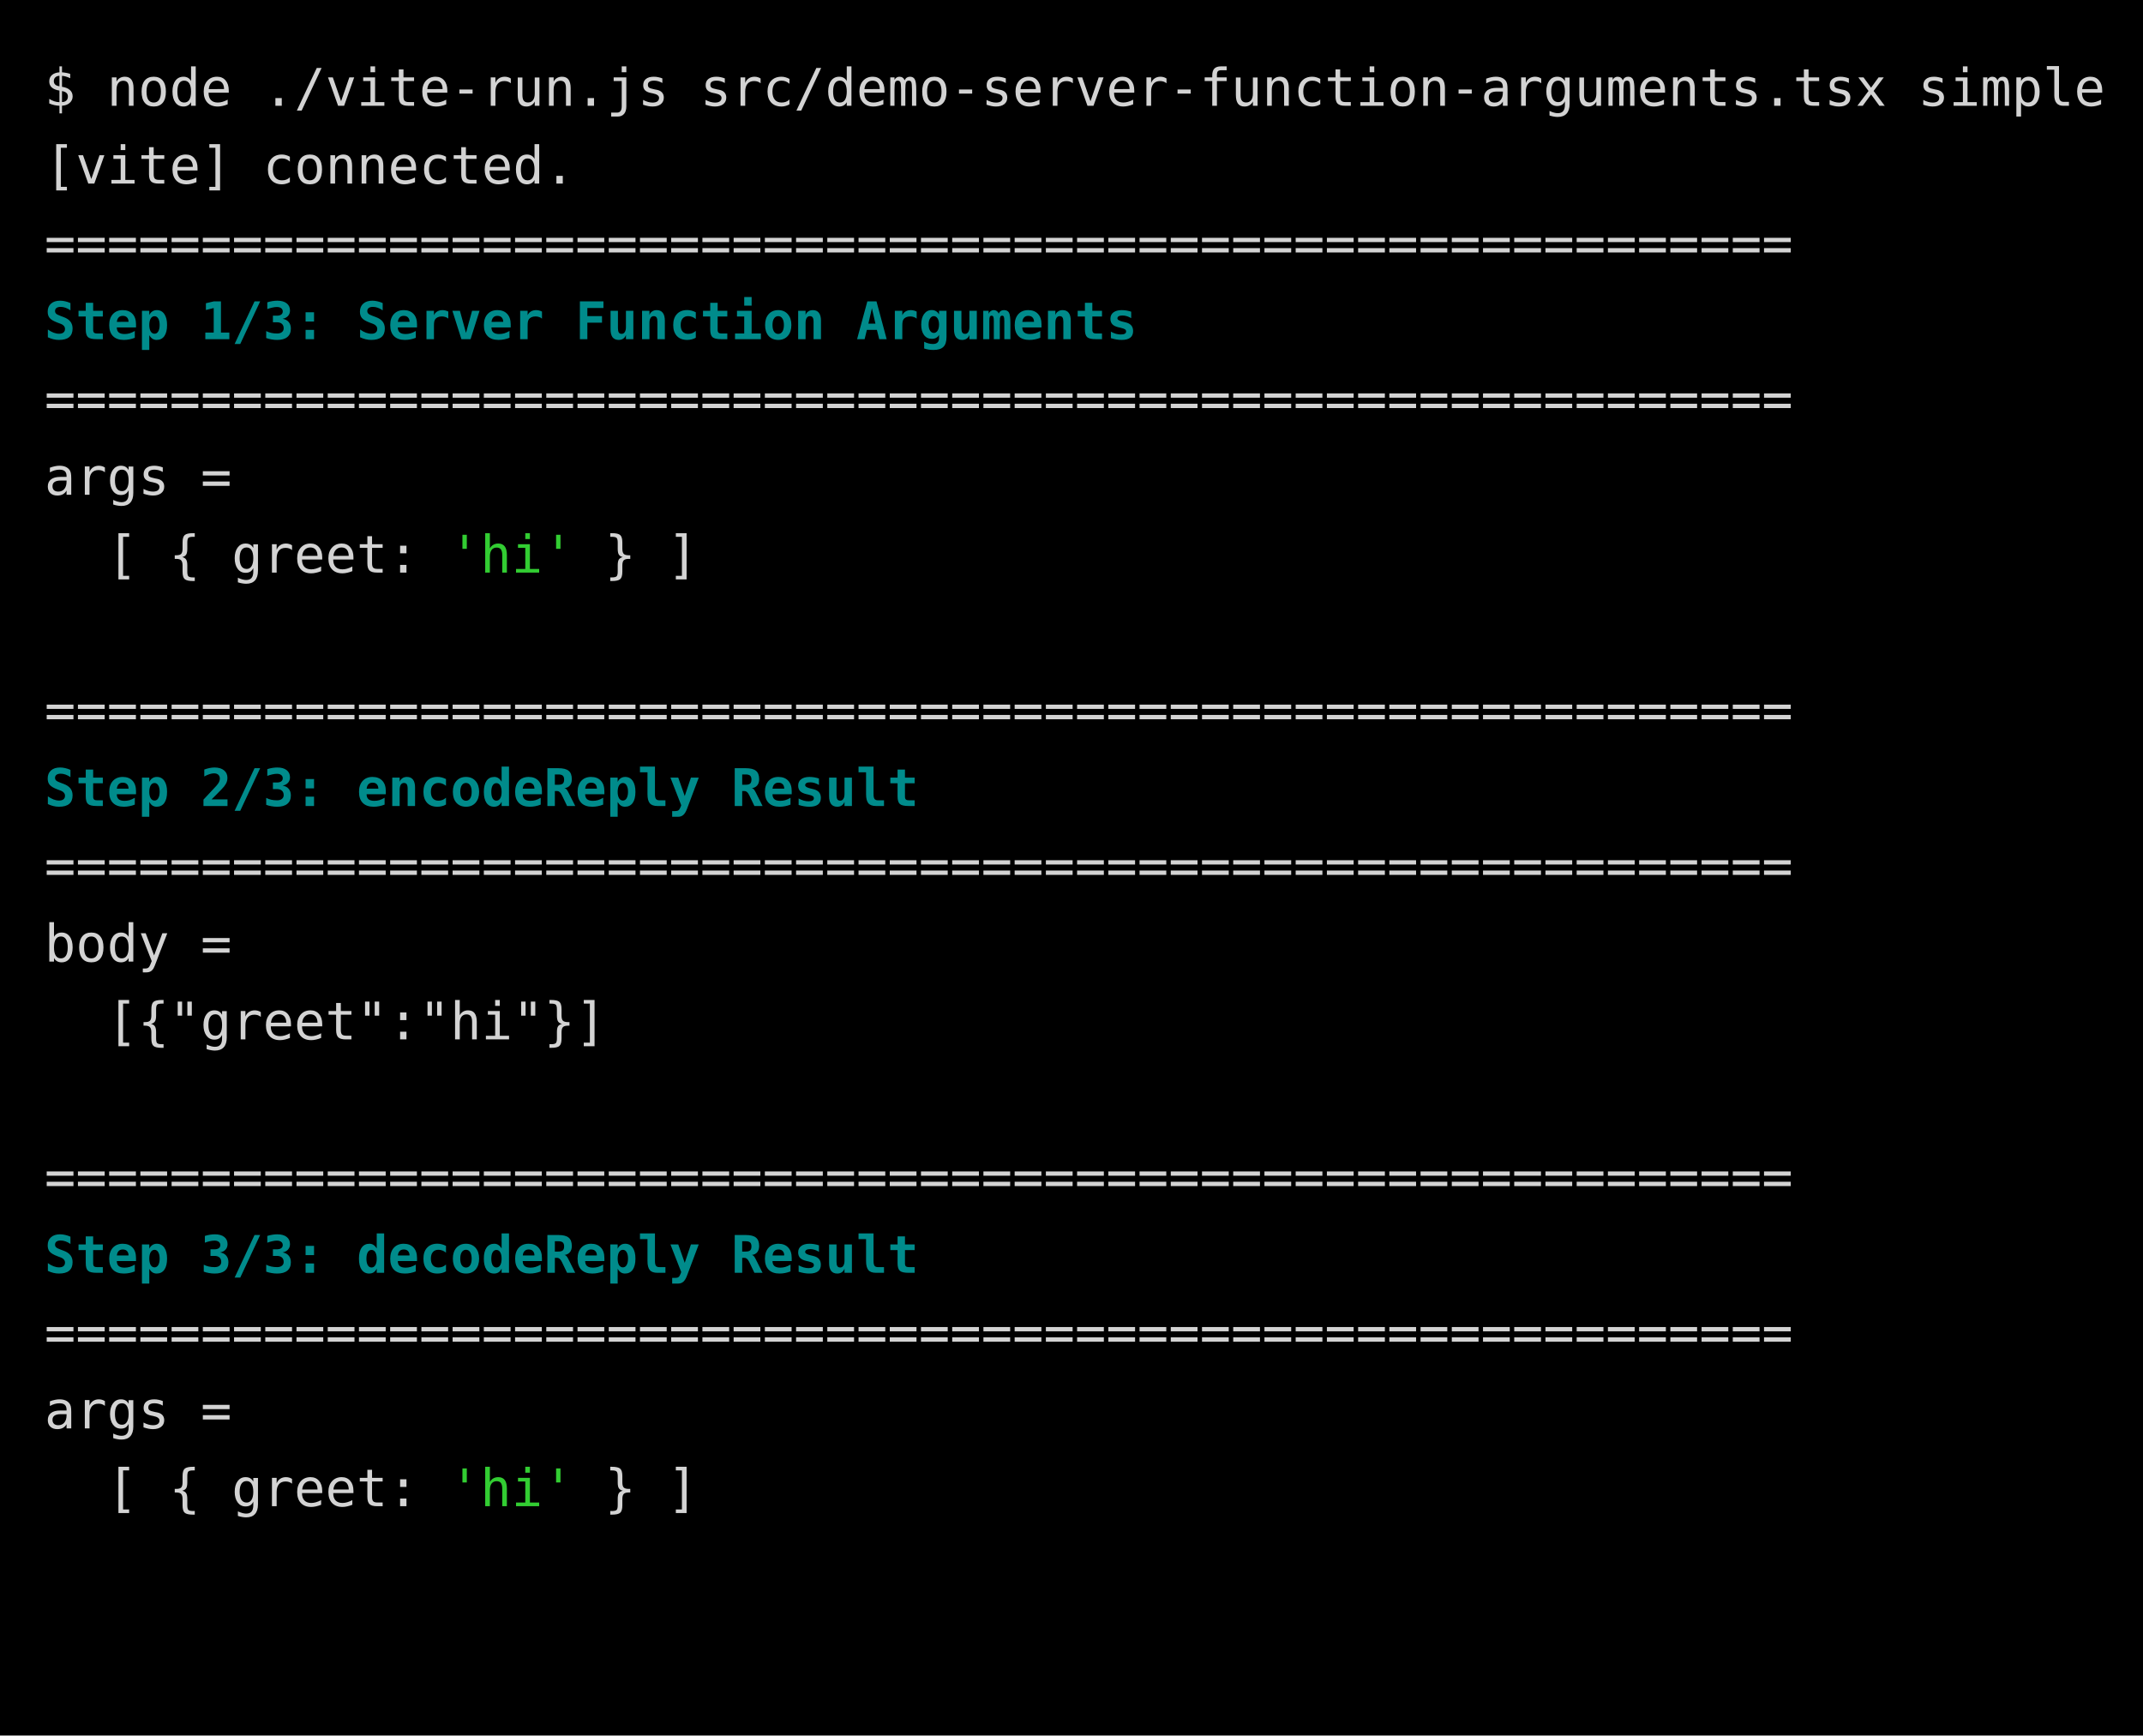
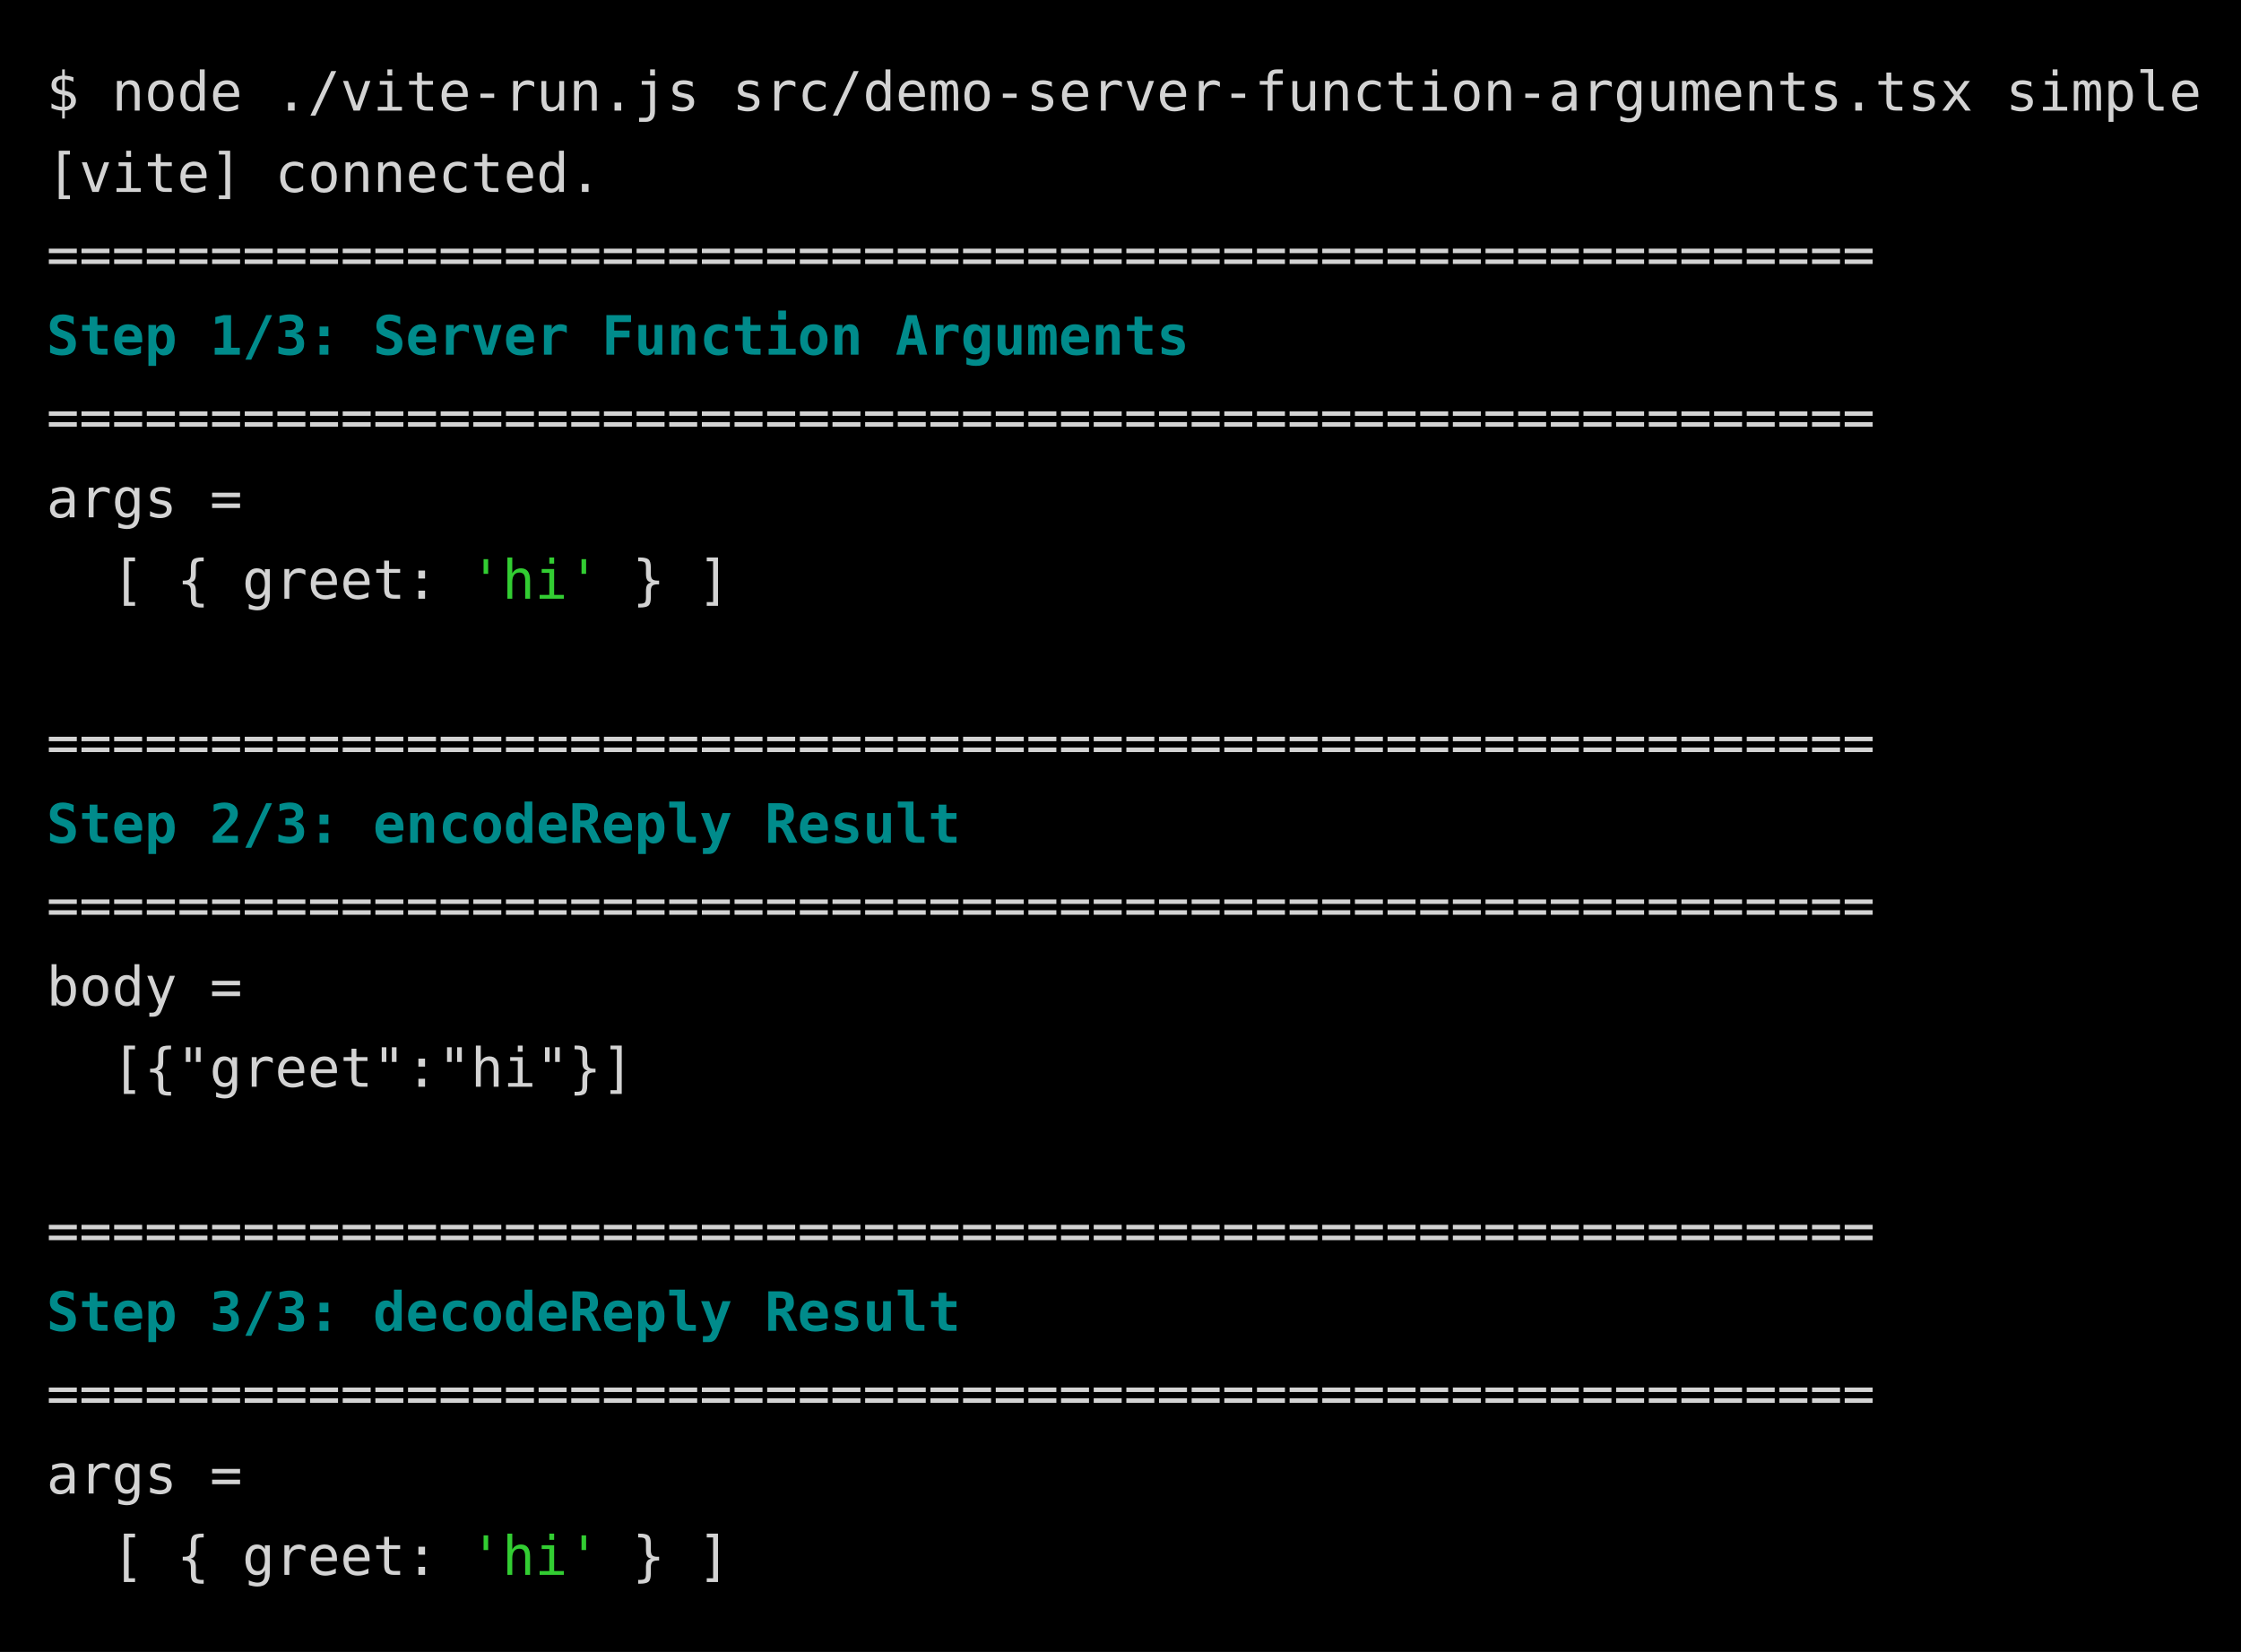
- <svg xmlns="http://www.w3.org/2000/svg" viewBox="0, 0, 578.49, 468.45" font-family="Roboto Mono, Menlo, monospace" font-size="14">
+ <svg xmlns="http://www.w3.org/2000/svg" viewBox="0, 0, 578.49, 426.45" font-family="Roboto Mono, Menlo, monospace" font-size="14">
  <g fill="#D3D3D3">
-     <rect x="0" y="0" width="578.49" height="468.45" fill="#000000" />
+     <rect x="0" y="0" width="578.49" height="426.45" fill="#000000" />
    <text x="12" y="28.55">$ node ./vite-run.js src/demo-server-function-arguments.tsx simple</text>
    <text x="12" y="49.55">[vite] connected.</text>
    <text x="12" y="70.55">========================================================</text>
    <text x="12" y="91.55" font-weight="bold" fill="#008B8B">Step 1/3: Server Function Arguments</text>
    <text x="12" y="112.55">========================================================</text>
    <text x="12" y="133.55">args =</text>
    <text x="28.8" y="154.55">  [ { greet: </text>
    <text x="121.22" y="154.55" fill="#32CD32">'hi'</text>
    <text x="163.22" y="154.55"> } ]</text>
    <text x="12" y="196.55">========================================================</text>
    <text x="12" y="217.55" font-weight="bold" fill="#008B8B">Step 2/3: encodeReply Result</text>
    <text x="12" y="238.55">========================================================</text>
    <text x="12" y="259.55">body =</text>
    <text x="28.8" y="280.55">  [{"greet":"hi"}]</text>
    <text x="12" y="322.55">========================================================</text>
    <text x="12" y="343.55" font-weight="bold" fill="#008B8B">Step 3/3: decodeReply Result</text>
    <text x="12" y="364.55">========================================================</text>
    <text x="12" y="385.55">args =</text>
    <text x="28.8" y="406.55">  [ { greet: </text>
    <text x="121.22" y="406.55" fill="#32CD32">'hi'</text>
    <text x="163.22" y="406.55"> } ]</text>
  </g>
</svg>
